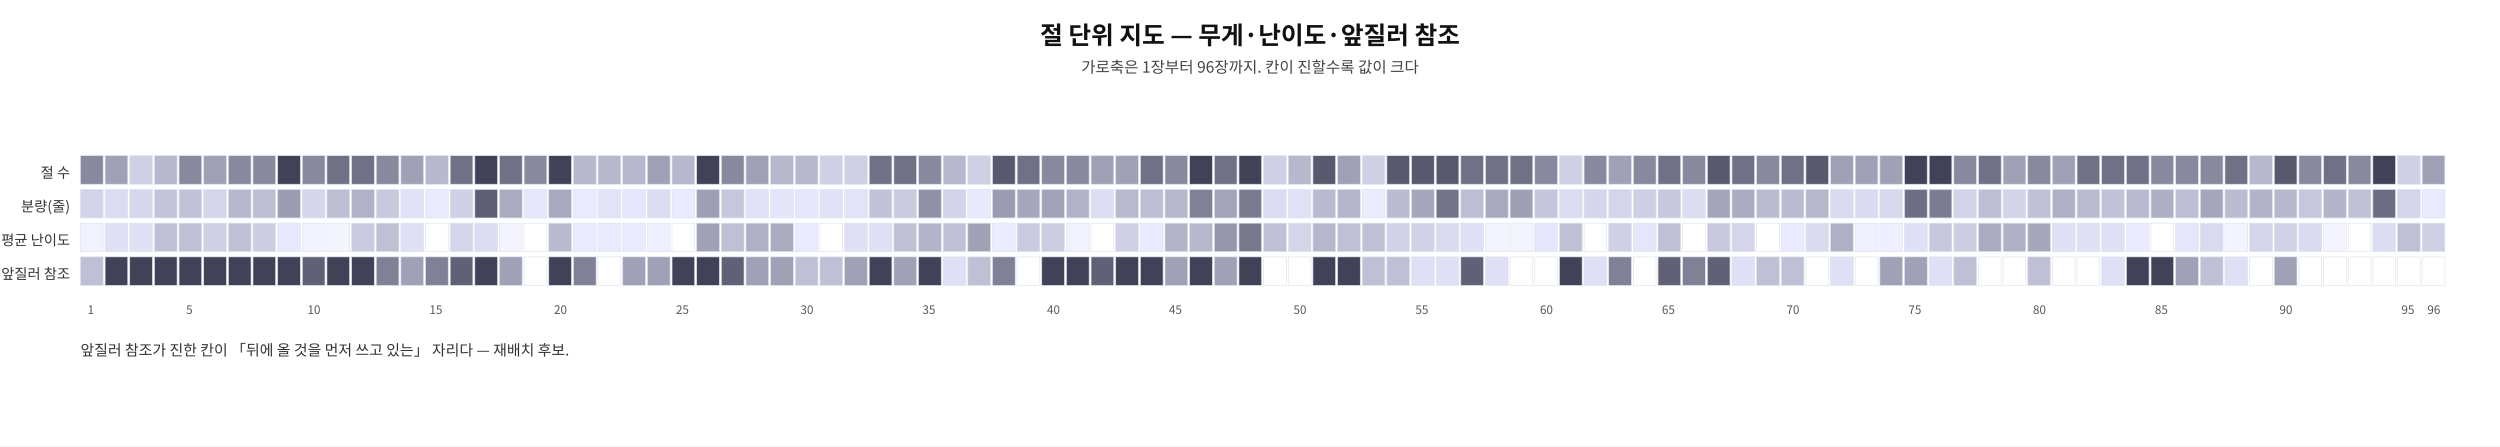
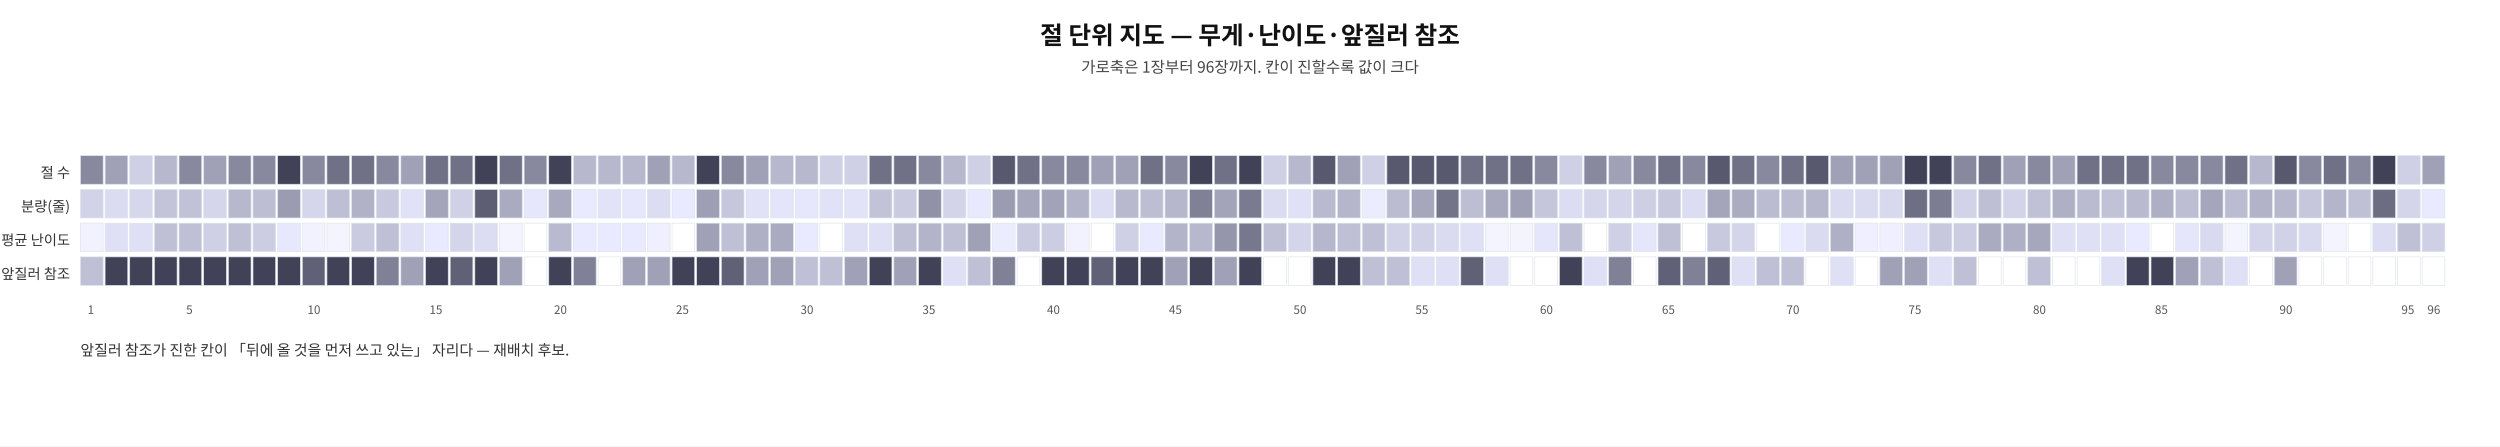
<svg xmlns="http://www.w3.org/2000/svg" viewBox="0 0 1927 344" width="1927" height="344" font-family="Noto Sans CJK KR, Noto Sans, sans-serif">
  <rect width="1927" height="344" fill="#fff" />
  <text x="963.5" y="34" font-size="19" font-weight="bold" text-anchor="middle" fill="#111">절 단위 지도 — 무게·난이도·앞질러 참조</text>
  <text x="963.5" y="56" font-size="12" text-anchor="middle" fill="#444">가로축은 1장부터 96장까지. 칸이 진할수록 값이 크다</text>
  <text x="54" y="137" font-size="11" text-anchor="end" fill="#333">절 수</text>
  <rect x="62" y="120" width="17.5" height="22" fill="rgb(136,136,158)" stroke="#dde3ea" stroke-width="0.5" />
  <rect x="81" y="120" width="17.5" height="22" fill="rgb(160,160,182)" stroke="#dde3ea" stroke-width="0.5" />
  <rect x="100" y="120" width="17.5" height="22" fill="rgb(207,207,229)" stroke="#dde3ea" stroke-width="0.5" />
  <rect x="119" y="120" width="17.5" height="22" fill="rgb(183,183,205)" stroke="#dde3ea" stroke-width="0.5" />
  <rect x="138" y="120" width="17.5" height="22" fill="rgb(136,136,158)" stroke="#dde3ea" stroke-width="0.5" />
  <rect x="157" y="120" width="17.5" height="22" fill="rgb(160,160,182)" stroke="#dde3ea" stroke-width="0.5" />
  <rect x="176" y="120" width="17.5" height="22" fill="rgb(136,136,158)" stroke="#dde3ea" stroke-width="0.5" />
  <rect x="195" y="120" width="17.5" height="22" fill="rgb(136,136,158)" stroke="#dde3ea" stroke-width="0.5" />
  <rect x="214" y="120" width="17.5" height="22" fill="rgb(65,65,87)" stroke="#dde3ea" stroke-width="0.5" />
  <rect x="233" y="120" width="17.5" height="22" fill="rgb(136,136,158)" stroke="#dde3ea" stroke-width="0.5" />
  <rect x="252" y="120" width="17.5" height="22" fill="rgb(112,112,134)" stroke="#dde3ea" stroke-width="0.5" />
  <rect x="271" y="120" width="17.5" height="22" fill="rgb(112,112,134)" stroke="#dde3ea" stroke-width="0.5" />
  <rect x="290" y="120" width="17.5" height="22" fill="rgb(136,136,158)" stroke="#dde3ea" stroke-width="0.5" />
  <rect x="309" y="120" width="17.5" height="22" fill="rgb(160,160,182)" stroke="#dde3ea" stroke-width="0.5" />
-   <rect x="328" y="120" width="17.5" height="22" fill="rgb(183,183,205)" stroke="#dde3ea" stroke-width="0.5" />
+   <rect x="328" y="120" width="17.5" height="22" fill="rgb(112,112,134)" stroke="#dde3ea" stroke-width="0.5" />
  <rect x="347" y="120" width="17.5" height="22" fill="rgb(112,112,134)" stroke="#dde3ea" stroke-width="0.5" />
  <rect x="366" y="120" width="17.5" height="22" fill="rgb(65,65,87)" stroke="#dde3ea" stroke-width="0.5" />
  <rect x="385" y="120" width="17.5" height="22" fill="rgb(112,112,134)" stroke="#dde3ea" stroke-width="0.5" />
  <rect x="404" y="120" width="17.5" height="22" fill="rgb(136,136,158)" stroke="#dde3ea" stroke-width="0.5" />
  <rect x="423" y="120" width="17.5" height="22" fill="rgb(65,65,87)" stroke="#dde3ea" stroke-width="0.5" />
  <rect x="442" y="120" width="17.5" height="22" fill="rgb(183,183,205)" stroke="#dde3ea" stroke-width="0.5" />
  <rect x="461" y="120" width="17.5" height="22" fill="rgb(183,183,205)" stroke="#dde3ea" stroke-width="0.5" />
  <rect x="480" y="120" width="17.5" height="22" fill="rgb(183,183,205)" stroke="#dde3ea" stroke-width="0.5" />
  <rect x="499" y="120" width="17.5" height="22" fill="rgb(160,160,182)" stroke="#dde3ea" stroke-width="0.5" />
  <rect x="518" y="120" width="17.5" height="22" fill="rgb(183,183,205)" stroke="#dde3ea" stroke-width="0.5" />
  <rect x="537" y="120" width="17.5" height="22" fill="rgb(65,65,87)" stroke="#dde3ea" stroke-width="0.5" />
  <rect x="556" y="120" width="17.5" height="22" fill="rgb(136,136,158)" stroke="#dde3ea" stroke-width="0.5" />
  <rect x="575" y="120" width="17.5" height="22" fill="rgb(160,160,182)" stroke="#dde3ea" stroke-width="0.5" />
  <rect x="594" y="120" width="17.5" height="22" fill="rgb(183,183,205)" stroke="#dde3ea" stroke-width="0.5" />
  <rect x="613" y="120" width="17.5" height="22" fill="rgb(183,183,205)" stroke="#dde3ea" stroke-width="0.5" />
  <rect x="632" y="120" width="17.5" height="22" fill="rgb(207,207,229)" stroke="#dde3ea" stroke-width="0.5" />
  <rect x="651" y="120" width="17.5" height="22" fill="rgb(207,207,229)" stroke="#dde3ea" stroke-width="0.5" />
  <rect x="670" y="120" width="17.5" height="22" fill="rgb(112,112,134)" stroke="#dde3ea" stroke-width="0.5" />
  <rect x="689" y="120" width="17.5" height="22" fill="rgb(112,112,134)" stroke="#dde3ea" stroke-width="0.5" />
  <rect x="708" y="120" width="17.5" height="22" fill="rgb(136,136,158)" stroke="#dde3ea" stroke-width="0.5" />
  <rect x="727" y="120" width="17.5" height="22" fill="rgb(183,183,205)" stroke="#dde3ea" stroke-width="0.5" />
  <rect x="746" y="120" width="17.5" height="22" fill="rgb(207,207,229)" stroke="#dde3ea" stroke-width="0.5" />
  <rect x="765" y="120" width="17.5" height="22" fill="rgb(88,88,110)" stroke="#dde3ea" stroke-width="0.5" />
  <rect x="784" y="120" width="17.5" height="22" fill="rgb(112,112,134)" stroke="#dde3ea" stroke-width="0.5" />
  <rect x="803" y="120" width="17.5" height="22" fill="rgb(136,136,158)" stroke="#dde3ea" stroke-width="0.5" />
  <rect x="822" y="120" width="17.5" height="22" fill="rgb(136,136,158)" stroke="#dde3ea" stroke-width="0.5" />
  <rect x="841" y="120" width="17.5" height="22" fill="rgb(160,160,182)" stroke="#dde3ea" stroke-width="0.5" />
  <rect x="860" y="120" width="17.5" height="22" fill="rgb(160,160,182)" stroke="#dde3ea" stroke-width="0.5" />
  <rect x="879" y="120" width="17.5" height="22" fill="rgb(112,112,134)" stroke="#dde3ea" stroke-width="0.5" />
  <rect x="898" y="120" width="17.5" height="22" fill="rgb(136,136,158)" stroke="#dde3ea" stroke-width="0.5" />
  <rect x="917" y="120" width="17.5" height="22" fill="rgb(65,65,87)" stroke="#dde3ea" stroke-width="0.5" />
  <rect x="936" y="120" width="17.5" height="22" fill="rgb(112,112,134)" stroke="#dde3ea" stroke-width="0.5" />
  <rect x="955" y="120" width="17.5" height="22" fill="rgb(65,65,87)" stroke="#dde3ea" stroke-width="0.5" />
  <rect x="974" y="120" width="17.5" height="22" fill="rgb(207,207,229)" stroke="#dde3ea" stroke-width="0.5" />
  <rect x="993" y="120" width="17.5" height="22" fill="rgb(183,183,205)" stroke="#dde3ea" stroke-width="0.5" />
  <rect x="1012" y="120" width="17.5" height="22" fill="rgb(88,88,110)" stroke="#dde3ea" stroke-width="0.5" />
  <rect x="1031" y="120" width="17.5" height="22" fill="rgb(160,160,182)" stroke="#dde3ea" stroke-width="0.5" />
  <rect x="1050" y="120" width="17.5" height="22" fill="rgb(207,207,229)" stroke="#dde3ea" stroke-width="0.5" />
  <rect x="1069" y="120" width="17.5" height="22" fill="rgb(88,88,110)" stroke="#dde3ea" stroke-width="0.5" />
  <rect x="1088" y="120" width="17.5" height="22" fill="rgb(88,88,110)" stroke="#dde3ea" stroke-width="0.5" />
  <rect x="1107" y="120" width="17.5" height="22" fill="rgb(88,88,110)" stroke="#dde3ea" stroke-width="0.5" />
  <rect x="1126" y="120" width="17.5" height="22" fill="rgb(112,112,134)" stroke="#dde3ea" stroke-width="0.5" />
  <rect x="1145" y="120" width="17.5" height="22" fill="rgb(112,112,134)" stroke="#dde3ea" stroke-width="0.5" />
  <rect x="1164" y="120" width="17.5" height="22" fill="rgb(112,112,134)" stroke="#dde3ea" stroke-width="0.5" />
  <rect x="1183" y="120" width="17.5" height="22" fill="rgb(136,136,158)" stroke="#dde3ea" stroke-width="0.5" />
  <rect x="1202" y="120" width="17.5" height="22" fill="rgb(207,207,229)" stroke="#dde3ea" stroke-width="0.5" />
  <rect x="1221" y="120" width="17.5" height="22" fill="rgb(136,136,158)" stroke="#dde3ea" stroke-width="0.5" />
  <rect x="1240" y="120" width="17.5" height="22" fill="rgb(160,160,182)" stroke="#dde3ea" stroke-width="0.5" />
  <rect x="1259" y="120" width="17.5" height="22" fill="rgb(136,136,158)" stroke="#dde3ea" stroke-width="0.5" />
  <rect x="1278" y="120" width="17.5" height="22" fill="rgb(112,112,134)" stroke="#dde3ea" stroke-width="0.5" />
  <rect x="1297" y="120" width="17.5" height="22" fill="rgb(136,136,158)" stroke="#dde3ea" stroke-width="0.5" />
  <rect x="1316" y="120" width="17.5" height="22" fill="rgb(88,88,110)" stroke="#dde3ea" stroke-width="0.5" />
  <rect x="1335" y="120" width="17.5" height="22" fill="rgb(112,112,134)" stroke="#dde3ea" stroke-width="0.5" />
  <rect x="1354" y="120" width="17.5" height="22" fill="rgb(136,136,158)" stroke="#dde3ea" stroke-width="0.5" />
  <rect x="1373" y="120" width="17.5" height="22" fill="rgb(112,112,134)" stroke="#dde3ea" stroke-width="0.5" />
  <rect x="1392" y="120" width="17.5" height="22" fill="rgb(88,88,110)" stroke="#dde3ea" stroke-width="0.5" />
  <rect x="1411" y="120" width="17.5" height="22" fill="rgb(160,160,182)" stroke="#dde3ea" stroke-width="0.5" />
  <rect x="1430" y="120" width="17.5" height="22" fill="rgb(160,160,182)" stroke="#dde3ea" stroke-width="0.5" />
  <rect x="1449" y="120" width="17.5" height="22" fill="rgb(160,160,182)" stroke="#dde3ea" stroke-width="0.5" />
  <rect x="1468" y="120" width="17.5" height="22" fill="rgb(65,65,87)" stroke="#dde3ea" stroke-width="0.5" />
  <rect x="1487" y="120" width="17.5" height="22" fill="rgb(65,65,87)" stroke="#dde3ea" stroke-width="0.5" />
  <rect x="1506" y="120" width="17.5" height="22" fill="rgb(136,136,158)" stroke="#dde3ea" stroke-width="0.5" />
  <rect x="1525" y="120" width="17.5" height="22" fill="rgb(112,112,134)" stroke="#dde3ea" stroke-width="0.5" />
  <rect x="1544" y="120" width="17.5" height="22" fill="rgb(160,160,182)" stroke="#dde3ea" stroke-width="0.5" />
  <rect x="1563" y="120" width="17.5" height="22" fill="rgb(136,136,158)" stroke="#dde3ea" stroke-width="0.5" />
  <rect x="1582" y="120" width="17.5" height="22" fill="rgb(160,160,182)" stroke="#dde3ea" stroke-width="0.5" />
  <rect x="1601" y="120" width="17.5" height="22" fill="rgb(112,112,134)" stroke="#dde3ea" stroke-width="0.5" />
  <rect x="1620" y="120" width="17.5" height="22" fill="rgb(112,112,134)" stroke="#dde3ea" stroke-width="0.5" />
  <rect x="1639" y="120" width="17.5" height="22" fill="rgb(112,112,134)" stroke="#dde3ea" stroke-width="0.5" />
  <rect x="1658" y="120" width="17.5" height="22" fill="rgb(136,136,158)" stroke="#dde3ea" stroke-width="0.5" />
  <rect x="1677" y="120" width="17.5" height="22" fill="rgb(136,136,158)" stroke="#dde3ea" stroke-width="0.5" />
  <rect x="1696" y="120" width="17.5" height="22" fill="rgb(136,136,158)" stroke="#dde3ea" stroke-width="0.5" />
  <rect x="1715" y="120" width="17.5" height="22" fill="rgb(112,112,134)" stroke="#dde3ea" stroke-width="0.5" />
  <rect x="1734" y="120" width="17.5" height="22" fill="rgb(183,183,205)" stroke="#dde3ea" stroke-width="0.5" />
  <rect x="1753" y="120" width="17.5" height="22" fill="rgb(88,88,110)" stroke="#dde3ea" stroke-width="0.5" />
  <rect x="1772" y="120" width="17.5" height="22" fill="rgb(136,136,158)" stroke="#dde3ea" stroke-width="0.5" />
  <rect x="1791" y="120" width="17.5" height="22" fill="rgb(112,112,134)" stroke="#dde3ea" stroke-width="0.5" />
  <rect x="1810" y="120" width="17.5" height="22" fill="rgb(136,136,158)" stroke="#dde3ea" stroke-width="0.5" />
  <rect x="1829" y="120" width="17.5" height="22" fill="rgb(65,65,87)" stroke="#dde3ea" stroke-width="0.5" />
  <rect x="1848" y="120" width="17.5" height="22" fill="rgb(207,207,229)" stroke="#dde3ea" stroke-width="0.5" />
  <rect x="1867" y="120" width="17.5" height="22" fill="rgb(160,160,182)" stroke="#dde3ea" stroke-width="0.5" />
  <text x="54" y="163" font-size="11" text-anchor="end" fill="#333">분량(줄)</text>
  <rect x="62" y="146" width="17.5" height="22" fill="rgb(210,210,232)" stroke="#dde3ea" stroke-width="0.5" />
  <rect x="81" y="146" width="17.5" height="22" fill="rgb(219,219,241)" stroke="#dde3ea" stroke-width="0.5" />
  <rect x="100" y="146" width="17.5" height="22" fill="rgb(214,214,236)" stroke="#dde3ea" stroke-width="0.5" />
  <rect x="119" y="146" width="17.5" height="22" fill="rgb(195,195,217)" stroke="#dde3ea" stroke-width="0.5" />
  <rect x="138" y="146" width="17.5" height="22" fill="rgb(193,193,215)" stroke="#dde3ea" stroke-width="0.5" />
  <rect x="157" y="146" width="17.5" height="22" fill="rgb(213,213,235)" stroke="#dde3ea" stroke-width="0.5" />
  <rect x="176" y="146" width="17.5" height="22" fill="rgb(183,183,205)" stroke="#dde3ea" stroke-width="0.5" />
  <rect x="195" y="146" width="17.5" height="22" fill="rgb(189,189,211)" stroke="#dde3ea" stroke-width="0.5" />
  <rect x="214" y="146" width="17.5" height="22" fill="rgb(155,155,177)" stroke="#dde3ea" stroke-width="0.5" />
  <rect x="233" y="146" width="17.5" height="22" fill="rgb(213,213,235)" stroke="#dde3ea" stroke-width="0.5" />
  <rect x="252" y="146" width="17.5" height="22" fill="rgb(190,190,212)" stroke="#dde3ea" stroke-width="0.5" />
  <rect x="271" y="146" width="17.5" height="22" fill="rgb(177,177,199)" stroke="#dde3ea" stroke-width="0.5" />
  <rect x="290" y="146" width="17.5" height="22" fill="rgb(200,200,222)" stroke="#dde3ea" stroke-width="0.5" />
  <rect x="309" y="146" width="17.5" height="22" fill="rgb(225,225,247)" stroke="#dde3ea" stroke-width="0.5" />
-   <rect x="328" y="146" width="17.5" height="22" fill="rgb(234,234,255)" stroke="#dde3ea" stroke-width="0.5" />
+   <rect x="328" y="146" width="17.5" height="22" fill="rgb(164,164,186)" stroke="#dde3ea" stroke-width="0.5" />
  <rect x="347" y="146" width="17.5" height="22" fill="rgb(208,208,230)" stroke="#dde3ea" stroke-width="0.5" />
  <rect x="366" y="146" width="17.5" height="22" fill="rgb(93,93,115)" stroke="#dde3ea" stroke-width="0.5" />
  <rect x="385" y="146" width="17.5" height="22" fill="rgb(170,170,192)" stroke="#dde3ea" stroke-width="0.5" />
  <rect x="404" y="146" width="17.5" height="22" fill="rgb(230,230,252)" stroke="#dde3ea" stroke-width="0.5" />
  <rect x="423" y="146" width="17.5" height="22" fill="rgb(168,168,190)" stroke="#dde3ea" stroke-width="0.5" />
  <rect x="442" y="146" width="17.5" height="22" fill="rgb(233,233,255)" stroke="#dde3ea" stroke-width="0.5" />
  <rect x="461" y="146" width="17.5" height="22" fill="rgb(226,226,248)" stroke="#dde3ea" stroke-width="0.5" />
  <rect x="480" y="146" width="17.5" height="22" fill="rgb(230,230,252)" stroke="#dde3ea" stroke-width="0.5" />
  <rect x="499" y="146" width="17.5" height="22" fill="rgb(220,220,242)" stroke="#dde3ea" stroke-width="0.5" />
  <rect x="518" y="146" width="17.5" height="22" fill="rgb(233,233,255)" stroke="#dde3ea" stroke-width="0.5" />
  <rect x="537" y="146" width="17.5" height="22" fill="rgb(158,158,180)" stroke="#dde3ea" stroke-width="0.5" />
  <rect x="556" y="146" width="17.5" height="22" fill="rgb(198,198,220)" stroke="#dde3ea" stroke-width="0.5" />
  <rect x="575" y="146" width="17.5" height="22" fill="rgb(225,225,247)" stroke="#dde3ea" stroke-width="0.5" />
  <rect x="594" y="146" width="17.5" height="22" fill="rgb(228,228,250)" stroke="#dde3ea" stroke-width="0.5" />
  <rect x="613" y="146" width="17.5" height="22" fill="rgb(230,230,252)" stroke="#dde3ea" stroke-width="0.5" />
  <rect x="632" y="146" width="17.5" height="22" fill="rgb(225,225,247)" stroke="#dde3ea" stroke-width="0.5" />
  <rect x="651" y="146" width="17.5" height="22" fill="rgb(226,226,248)" stroke="#dde3ea" stroke-width="0.5" />
  <rect x="670" y="146" width="17.5" height="22" fill="rgb(194,194,216)" stroke="#dde3ea" stroke-width="0.5" />
  <rect x="689" y="146" width="17.5" height="22" fill="rgb(202,202,224)" stroke="#dde3ea" stroke-width="0.5" />
  <rect x="708" y="146" width="17.5" height="22" fill="rgb(145,145,167)" stroke="#dde3ea" stroke-width="0.5" />
  <rect x="727" y="146" width="17.5" height="22" fill="rgb(211,211,233)" stroke="#dde3ea" stroke-width="0.5" />
  <rect x="746" y="146" width="17.5" height="22" fill="rgb(232,232,254)" stroke="#dde3ea" stroke-width="0.5" />
  <rect x="765" y="146" width="17.5" height="22" fill="rgb(155,155,177)" stroke="#dde3ea" stroke-width="0.5" />
  <rect x="784" y="146" width="17.5" height="22" fill="rgb(166,166,188)" stroke="#dde3ea" stroke-width="0.5" />
  <rect x="803" y="146" width="17.5" height="22" fill="rgb(162,162,184)" stroke="#dde3ea" stroke-width="0.5" />
  <rect x="822" y="146" width="17.5" height="22" fill="rgb(178,178,200)" stroke="#dde3ea" stroke-width="0.5" />
  <rect x="841" y="146" width="17.5" height="22" fill="rgb(221,221,243)" stroke="#dde3ea" stroke-width="0.5" />
  <rect x="860" y="146" width="17.5" height="22" fill="rgb(184,184,206)" stroke="#dde3ea" stroke-width="0.5" />
  <rect x="879" y="146" width="17.5" height="22" fill="rgb(189,189,211)" stroke="#dde3ea" stroke-width="0.5" />
  <rect x="898" y="146" width="17.5" height="22" fill="rgb(182,182,204)" stroke="#dde3ea" stroke-width="0.5" />
  <rect x="917" y="146" width="17.5" height="22" fill="rgb(128,128,150)" stroke="#dde3ea" stroke-width="0.5" />
  <rect x="936" y="146" width="17.5" height="22" fill="rgb(163,163,185)" stroke="#dde3ea" stroke-width="0.5" />
  <rect x="955" y="146" width="17.5" height="22" fill="rgb(122,122,144)" stroke="#dde3ea" stroke-width="0.5" />
  <rect x="974" y="146" width="17.5" height="22" fill="rgb(219,219,241)" stroke="#dde3ea" stroke-width="0.5" />
  <rect x="993" y="146" width="17.5" height="22" fill="rgb(224,224,246)" stroke="#dde3ea" stroke-width="0.5" />
  <rect x="1012" y="146" width="17.5" height="22" fill="rgb(185,185,207)" stroke="#dde3ea" stroke-width="0.5" />
  <rect x="1031" y="146" width="17.5" height="22" fill="rgb(181,181,203)" stroke="#dde3ea" stroke-width="0.5" />
  <rect x="1050" y="146" width="17.5" height="22" fill="rgb(236,236,255)" stroke="#dde3ea" stroke-width="0.5" />
  <rect x="1069" y="146" width="17.5" height="22" fill="rgb(187,187,209)" stroke="#dde3ea" stroke-width="0.5" />
  <rect x="1088" y="146" width="17.5" height="22" fill="rgb(166,166,188)" stroke="#dde3ea" stroke-width="0.5" />
  <rect x="1107" y="146" width="17.5" height="22" fill="rgb(115,115,137)" stroke="#dde3ea" stroke-width="0.5" />
  <rect x="1126" y="146" width="17.5" height="22" fill="rgb(189,189,211)" stroke="#dde3ea" stroke-width="0.5" />
  <rect x="1145" y="146" width="17.5" height="22" fill="rgb(168,168,190)" stroke="#dde3ea" stroke-width="0.5" />
  <rect x="1164" y="146" width="17.5" height="22" fill="rgb(159,159,181)" stroke="#dde3ea" stroke-width="0.5" />
  <rect x="1183" y="146" width="17.5" height="22" fill="rgb(197,197,219)" stroke="#dde3ea" stroke-width="0.5" />
  <rect x="1202" y="146" width="17.5" height="22" fill="rgb(220,220,242)" stroke="#dde3ea" stroke-width="0.5" />
  <rect x="1221" y="146" width="17.5" height="22" fill="rgb(213,213,235)" stroke="#dde3ea" stroke-width="0.5" />
  <rect x="1240" y="146" width="17.5" height="22" fill="rgb(212,212,234)" stroke="#dde3ea" stroke-width="0.5" />
  <rect x="1259" y="146" width="17.5" height="22" fill="rgb(206,206,228)" stroke="#dde3ea" stroke-width="0.5" />
  <rect x="1278" y="146" width="17.5" height="22" fill="rgb(199,199,221)" stroke="#dde3ea" stroke-width="0.5" />
  <rect x="1297" y="146" width="17.5" height="22" fill="rgb(220,220,242)" stroke="#dde3ea" stroke-width="0.5" />
  <rect x="1316" y="146" width="17.5" height="22" fill="rgb(164,164,186)" stroke="#dde3ea" stroke-width="0.5" />
  <rect x="1335" y="146" width="17.5" height="22" fill="rgb(171,171,193)" stroke="#dde3ea" stroke-width="0.5" />
  <rect x="1354" y="146" width="17.5" height="22" fill="rgb(187,187,209)" stroke="#dde3ea" stroke-width="0.5" />
  <rect x="1373" y="146" width="17.5" height="22" fill="rgb(187,187,209)" stroke="#dde3ea" stroke-width="0.5" />
  <rect x="1392" y="146" width="17.5" height="22" fill="rgb(182,182,204)" stroke="#dde3ea" stroke-width="0.5" />
  <rect x="1411" y="146" width="17.5" height="22" fill="rgb(218,218,240)" stroke="#dde3ea" stroke-width="0.5" />
  <rect x="1430" y="146" width="17.5" height="22" fill="rgb(218,218,240)" stroke="#dde3ea" stroke-width="0.5" />
  <rect x="1449" y="146" width="17.5" height="22" fill="rgb(216,216,238)" stroke="#dde3ea" stroke-width="0.5" />
  <rect x="1468" y="146" width="17.5" height="22" fill="rgb(110,110,132)" stroke="#dde3ea" stroke-width="0.5" />
  <rect x="1487" y="146" width="17.5" height="22" fill="rgb(124,124,146)" stroke="#dde3ea" stroke-width="0.5" />
  <rect x="1506" y="146" width="17.5" height="22" fill="rgb(210,210,232)" stroke="#dde3ea" stroke-width="0.5" />
  <rect x="1525" y="146" width="17.5" height="22" fill="rgb(190,190,212)" stroke="#dde3ea" stroke-width="0.5" />
  <rect x="1544" y="146" width="17.5" height="22" fill="rgb(211,211,233)" stroke="#dde3ea" stroke-width="0.5" />
  <rect x="1563" y="146" width="17.5" height="22" fill="rgb(192,192,214)" stroke="#dde3ea" stroke-width="0.5" />
  <rect x="1582" y="146" width="17.5" height="22" fill="rgb(175,175,197)" stroke="#dde3ea" stroke-width="0.5" />
  <rect x="1601" y="146" width="17.5" height="22" fill="rgb(186,186,208)" stroke="#dde3ea" stroke-width="0.5" />
  <rect x="1620" y="146" width="17.5" height="22" fill="rgb(193,193,215)" stroke="#dde3ea" stroke-width="0.5" />
  <rect x="1639" y="146" width="17.5" height="22" fill="rgb(185,185,207)" stroke="#dde3ea" stroke-width="0.5" />
  <rect x="1658" y="146" width="17.5" height="22" fill="rgb(174,174,196)" stroke="#dde3ea" stroke-width="0.5" />
  <rect x="1677" y="146" width="17.5" height="22" fill="rgb(189,189,211)" stroke="#dde3ea" stroke-width="0.5" />
  <rect x="1696" y="146" width="17.5" height="22" fill="rgb(165,165,187)" stroke="#dde3ea" stroke-width="0.5" />
  <rect x="1715" y="146" width="17.5" height="22" fill="rgb(187,187,209)" stroke="#dde3ea" stroke-width="0.5" />
  <rect x="1734" y="146" width="17.5" height="22" fill="rgb(178,178,200)" stroke="#dde3ea" stroke-width="0.5" />
  <rect x="1753" y="146" width="17.5" height="22" fill="rgb(183,183,205)" stroke="#dde3ea" stroke-width="0.5" />
  <rect x="1772" y="146" width="17.5" height="22" fill="rgb(198,198,220)" stroke="#dde3ea" stroke-width="0.5" />
  <rect x="1791" y="146" width="17.5" height="22" fill="rgb(180,180,202)" stroke="#dde3ea" stroke-width="0.5" />
  <rect x="1810" y="146" width="17.5" height="22" fill="rgb(191,191,213)" stroke="#dde3ea" stroke-width="0.5" />
  <rect x="1829" y="146" width="17.5" height="22" fill="rgb(108,108,130)" stroke="#dde3ea" stroke-width="0.5" />
  <rect x="1848" y="146" width="17.5" height="22" fill="rgb(212,212,234)" stroke="#dde3ea" stroke-width="0.5" />
  <rect x="1867" y="146" width="17.5" height="22" fill="rgb(233,233,255)" stroke="#dde3ea" stroke-width="0.5" />
  <text x="54" y="189" font-size="11" text-anchor="end" fill="#333">평균 난이도</text>
  <rect x="62" y="172" width="17.5" height="22" fill="rgb(242,242,255)" stroke="#dde3ea" stroke-width="0.5" />
  <rect x="81" y="172" width="17.5" height="22" fill="rgb(223,223,245)" stroke="#dde3ea" stroke-width="0.5" />
  <rect x="100" y="172" width="17.5" height="22" fill="rgb(223,223,245)" stroke="#dde3ea" stroke-width="0.5" />
  <rect x="119" y="172" width="17.5" height="22" fill="rgb(191,191,213)" stroke="#dde3ea" stroke-width="0.5" />
  <rect x="138" y="172" width="17.5" height="22" fill="rgb(191,191,213)" stroke="#dde3ea" stroke-width="0.5" />
  <rect x="157" y="172" width="17.5" height="22" fill="rgb(207,207,229)" stroke="#dde3ea" stroke-width="0.5" />
  <rect x="176" y="172" width="17.5" height="22" fill="rgb(191,191,213)" stroke="#dde3ea" stroke-width="0.5" />
  <rect x="195" y="172" width="17.5" height="22" fill="rgb(204,204,226)" stroke="#dde3ea" stroke-width="0.5" />
  <rect x="214" y="172" width="17.5" height="22" fill="rgb(231,231,253)" stroke="#dde3ea" stroke-width="0.5" />
  <rect x="233" y="172" width="17.5" height="22" fill="rgb(242,242,255)" stroke="#dde3ea" stroke-width="0.5" />
  <rect x="252" y="172" width="17.5" height="22" fill="rgb(244,244,255)" stroke="#dde3ea" stroke-width="0.5" />
  <rect x="271" y="172" width="17.5" height="22" fill="rgb(202,202,224)" stroke="#dde3ea" stroke-width="0.5" />
  <rect x="290" y="172" width="17.5" height="22" fill="rgb(191,191,213)" stroke="#dde3ea" stroke-width="0.5" />
  <rect x="309" y="172" width="17.5" height="22" fill="rgb(223,223,245)" stroke="#dde3ea" stroke-width="0.5" />
-   <rect x="328" y="172" width="17.5" height="22" fill="rgb(255,255,255)" stroke="#dde3ea" stroke-width="0.5" />
+   <rect x="328" y="172" width="17.5" height="22" fill="rgb(233,233,255)" stroke="#dde3ea" stroke-width="0.5" />
  <rect x="347" y="172" width="17.5" height="22" fill="rgb(212,212,234)" stroke="#dde3ea" stroke-width="0.5" />
  <rect x="366" y="172" width="17.5" height="22" fill="rgb(220,220,242)" stroke="#dde3ea" stroke-width="0.5" />
  <rect x="385" y="172" width="17.5" height="22" fill="rgb(244,244,255)" stroke="#dde3ea" stroke-width="0.5" />
  <rect x="404" y="172" width="17.5" height="22" fill="rgb(255,255,255)" stroke="#dde3ea" stroke-width="0.5" />
  <rect x="423" y="172" width="17.5" height="22" fill="rgb(185,185,207)" stroke="#dde3ea" stroke-width="0.5" />
  <rect x="442" y="172" width="17.5" height="22" fill="rgb(233,233,255)" stroke="#dde3ea" stroke-width="0.5" />
  <rect x="461" y="172" width="17.5" height="22" fill="rgb(233,233,255)" stroke="#dde3ea" stroke-width="0.5" />
  <rect x="480" y="172" width="17.5" height="22" fill="rgb(233,233,255)" stroke="#dde3ea" stroke-width="0.5" />
  <rect x="499" y="172" width="17.5" height="22" fill="rgb(239,239,255)" stroke="#dde3ea" stroke-width="0.5" />
  <rect x="518" y="172" width="17.5" height="22" fill="rgb(255,255,255)" stroke="#dde3ea" stroke-width="0.5" />
  <rect x="537" y="172" width="17.5" height="22" fill="rgb(160,160,182)" stroke="#dde3ea" stroke-width="0.5" />
  <rect x="556" y="172" width="17.5" height="22" fill="rgb(191,191,213)" stroke="#dde3ea" stroke-width="0.5" />
  <rect x="575" y="172" width="17.5" height="22" fill="rgb(175,175,197)" stroke="#dde3ea" stroke-width="0.5" />
  <rect x="594" y="172" width="17.5" height="22" fill="rgb(170,170,192)" stroke="#dde3ea" stroke-width="0.5" />
  <rect x="613" y="172" width="17.5" height="22" fill="rgb(233,233,255)" stroke="#dde3ea" stroke-width="0.5" />
  <rect x="632" y="172" width="17.5" height="22" fill="rgb(255,255,255)" stroke="#dde3ea" stroke-width="0.5" />
  <rect x="651" y="172" width="17.5" height="22" fill="rgb(223,223,245)" stroke="#dde3ea" stroke-width="0.5" />
  <rect x="670" y="172" width="17.5" height="22" fill="rgb(223,223,245)" stroke="#dde3ea" stroke-width="0.5" />
  <rect x="689" y="172" width="17.5" height="22" fill="rgb(191,191,213)" stroke="#dde3ea" stroke-width="0.5" />
  <rect x="708" y="172" width="17.5" height="22" fill="rgb(179,179,201)" stroke="#dde3ea" stroke-width="0.5" />
  <rect x="727" y="172" width="17.5" height="22" fill="rgb(191,191,213)" stroke="#dde3ea" stroke-width="0.5" />
  <rect x="746" y="172" width="17.5" height="22" fill="rgb(160,160,182)" stroke="#dde3ea" stroke-width="0.5" />
  <rect x="765" y="172" width="17.5" height="22" fill="rgb(236,236,255)" stroke="#dde3ea" stroke-width="0.5" />
  <rect x="784" y="172" width="17.5" height="22" fill="rgb(202,202,224)" stroke="#dde3ea" stroke-width="0.5" />
  <rect x="803" y="172" width="17.5" height="22" fill="rgb(204,204,226)" stroke="#dde3ea" stroke-width="0.5" />
  <rect x="822" y="172" width="17.5" height="22" fill="rgb(242,242,255)" stroke="#dde3ea" stroke-width="0.5" />
  <rect x="841" y="172" width="17.5" height="22" fill="rgb(255,255,255)" stroke="#dde3ea" stroke-width="0.5" />
  <rect x="860" y="172" width="17.5" height="22" fill="rgb(207,207,229)" stroke="#dde3ea" stroke-width="0.5" />
  <rect x="879" y="172" width="17.5" height="22" fill="rgb(233,233,255)" stroke="#dde3ea" stroke-width="0.5" />
  <rect x="898" y="172" width="17.5" height="22" fill="rgb(179,179,201)" stroke="#dde3ea" stroke-width="0.5" />
  <rect x="917" y="172" width="17.5" height="22" fill="rgb(183,183,205)" stroke="#dde3ea" stroke-width="0.5" />
  <rect x="936" y="172" width="17.5" height="22" fill="rgb(149,149,171)" stroke="#dde3ea" stroke-width="0.5" />
  <rect x="955" y="172" width="17.5" height="22" fill="rgb(119,119,141)" stroke="#dde3ea" stroke-width="0.5" />
  <rect x="974" y="172" width="17.5" height="22" fill="rgb(191,191,213)" stroke="#dde3ea" stroke-width="0.5" />
  <rect x="993" y="172" width="17.5" height="22" fill="rgb(212,212,234)" stroke="#dde3ea" stroke-width="0.5" />
  <rect x="1012" y="172" width="17.5" height="22" fill="rgb(182,182,204)" stroke="#dde3ea" stroke-width="0.5" />
  <rect x="1031" y="172" width="17.5" height="22" fill="rgb(191,191,213)" stroke="#dde3ea" stroke-width="0.5" />
  <rect x="1050" y="172" width="17.5" height="22" fill="rgb(191,191,213)" stroke="#dde3ea" stroke-width="0.5" />
  <rect x="1069" y="172" width="17.5" height="22" fill="rgb(209,209,231)" stroke="#dde3ea" stroke-width="0.5" />
  <rect x="1088" y="172" width="17.5" height="22" fill="rgb(209,209,231)" stroke="#dde3ea" stroke-width="0.5" />
  <rect x="1107" y="172" width="17.5" height="22" fill="rgb(218,218,240)" stroke="#dde3ea" stroke-width="0.5" />
  <rect x="1126" y="172" width="17.5" height="22" fill="rgb(223,223,245)" stroke="#dde3ea" stroke-width="0.5" />
  <rect x="1145" y="172" width="17.5" height="22" fill="rgb(244,244,255)" stroke="#dde3ea" stroke-width="0.5" />
  <rect x="1164" y="172" width="17.5" height="22" fill="rgb(244,244,255)" stroke="#dde3ea" stroke-width="0.5" />
  <rect x="1183" y="172" width="17.5" height="22" fill="rgb(229,229,251)" stroke="#dde3ea" stroke-width="0.5" />
  <rect x="1202" y="172" width="17.5" height="22" fill="rgb(191,191,213)" stroke="#dde3ea" stroke-width="0.5" />
  <rect x="1221" y="172" width="17.5" height="22" fill="rgb(255,255,255)" stroke="#dde3ea" stroke-width="0.5" />
  <rect x="1240" y="172" width="17.5" height="22" fill="rgb(207,207,229)" stroke="#dde3ea" stroke-width="0.5" />
  <rect x="1259" y="172" width="17.5" height="22" fill="rgb(229,229,251)" stroke="#dde3ea" stroke-width="0.5" />
  <rect x="1278" y="172" width="17.5" height="22" fill="rgb(191,191,213)" stroke="#dde3ea" stroke-width="0.5" />
  <rect x="1297" y="172" width="17.5" height="22" fill="rgb(255,255,255)" stroke="#dde3ea" stroke-width="0.5" />
  <rect x="1316" y="172" width="17.5" height="22" fill="rgb(200,200,222)" stroke="#dde3ea" stroke-width="0.5" />
  <rect x="1335" y="172" width="17.5" height="22" fill="rgb(212,212,234)" stroke="#dde3ea" stroke-width="0.5" />
  <rect x="1354" y="172" width="17.5" height="22" fill="rgb(255,255,255)" stroke="#dde3ea" stroke-width="0.5" />
  <rect x="1373" y="172" width="17.5" height="22" fill="rgb(233,233,255)" stroke="#dde3ea" stroke-width="0.5" />
  <rect x="1392" y="172" width="17.5" height="22" fill="rgb(218,218,240)" stroke="#dde3ea" stroke-width="0.5" />
  <rect x="1411" y="172" width="17.5" height="22" fill="rgb(175,175,197)" stroke="#dde3ea" stroke-width="0.5" />
  <rect x="1430" y="172" width="17.5" height="22" fill="rgb(239,239,255)" stroke="#dde3ea" stroke-width="0.5" />
  <rect x="1449" y="172" width="17.5" height="22" fill="rgb(239,239,255)" stroke="#dde3ea" stroke-width="0.5" />
  <rect x="1468" y="172" width="17.5" height="22" fill="rgb(223,223,245)" stroke="#dde3ea" stroke-width="0.5" />
  <rect x="1487" y="172" width="17.5" height="22" fill="rgb(199,199,221)" stroke="#dde3ea" stroke-width="0.5" />
  <rect x="1506" y="172" width="17.5" height="22" fill="rgb(204,204,226)" stroke="#dde3ea" stroke-width="0.5" />
  <rect x="1525" y="172" width="17.5" height="22" fill="rgb(170,170,192)" stroke="#dde3ea" stroke-width="0.5" />
  <rect x="1544" y="172" width="17.5" height="22" fill="rgb(175,175,197)" stroke="#dde3ea" stroke-width="0.5" />
  <rect x="1563" y="172" width="17.5" height="22" fill="rgb(166,166,188)" stroke="#dde3ea" stroke-width="0.5" />
  <rect x="1582" y="172" width="17.5" height="22" fill="rgb(223,223,245)" stroke="#dde3ea" stroke-width="0.5" />
  <rect x="1601" y="172" width="17.5" height="22" fill="rgb(223,223,245)" stroke="#dde3ea" stroke-width="0.5" />
  <rect x="1620" y="172" width="17.5" height="22" fill="rgb(223,223,245)" stroke="#dde3ea" stroke-width="0.5" />
  <rect x="1639" y="172" width="17.5" height="22" fill="rgb(233,233,255)" stroke="#dde3ea" stroke-width="0.5" />
  <rect x="1658" y="172" width="17.5" height="22" fill="rgb(255,255,255)" stroke="#dde3ea" stroke-width="0.5" />
  <rect x="1677" y="172" width="17.5" height="22" fill="rgb(229,229,251)" stroke="#dde3ea" stroke-width="0.5" />
  <rect x="1696" y="172" width="17.5" height="22" fill="rgb(217,217,239)" stroke="#dde3ea" stroke-width="0.5" />
  <rect x="1715" y="172" width="17.5" height="22" fill="rgb(244,244,255)" stroke="#dde3ea" stroke-width="0.5" />
  <rect x="1734" y="172" width="17.5" height="22" fill="rgb(212,212,234)" stroke="#dde3ea" stroke-width="0.5" />
  <rect x="1753" y="172" width="17.5" height="22" fill="rgb(209,209,231)" stroke="#dde3ea" stroke-width="0.5" />
  <rect x="1772" y="172" width="17.5" height="22" fill="rgb(217,217,239)" stroke="#dde3ea" stroke-width="0.5" />
  <rect x="1791" y="172" width="17.5" height="22" fill="rgb(244,244,255)" stroke="#dde3ea" stroke-width="0.5" />
  <rect x="1810" y="172" width="17.5" height="22" fill="rgb(255,255,255)" stroke="#dde3ea" stroke-width="0.5" />
  <rect x="1829" y="172" width="17.5" height="22" fill="rgb(220,220,242)" stroke="#dde3ea" stroke-width="0.5" />
  <rect x="1848" y="172" width="17.5" height="22" fill="rgb(191,191,213)" stroke="#dde3ea" stroke-width="0.5" />
  <rect x="1867" y="172" width="17.5" height="22" fill="rgb(207,207,229)" stroke="#dde3ea" stroke-width="0.5" />
  <text x="54" y="215" font-size="11" text-anchor="end" fill="#333">앞질러 참조</text>
  <rect x="62" y="198" width="17.5" height="22" fill="rgb(191,191,213)" stroke="#dde3ea" stroke-width="0.5" />
  <rect x="81" y="198" width="17.5" height="22" fill="rgb(65,65,87)" stroke="#dde3ea" stroke-width="0.5" />
  <rect x="100" y="198" width="17.5" height="22" fill="rgb(65,65,87)" stroke="#dde3ea" stroke-width="0.5" />
  <rect x="119" y="198" width="17.5" height="22" fill="rgb(65,65,87)" stroke="#dde3ea" stroke-width="0.5" />
  <rect x="138" y="198" width="17.5" height="22" fill="rgb(65,65,87)" stroke="#dde3ea" stroke-width="0.5" />
  <rect x="157" y="198" width="17.5" height="22" fill="rgb(65,65,87)" stroke="#dde3ea" stroke-width="0.5" />
  <rect x="176" y="198" width="17.5" height="22" fill="rgb(65,65,87)" stroke="#dde3ea" stroke-width="0.5" />
  <rect x="195" y="198" width="17.5" height="22" fill="rgb(65,65,87)" stroke="#dde3ea" stroke-width="0.5" />
  <rect x="214" y="198" width="17.5" height="22" fill="rgb(65,65,87)" stroke="#dde3ea" stroke-width="0.5" />
  <rect x="233" y="198" width="17.5" height="22" fill="rgb(96,96,118)" stroke="#dde3ea" stroke-width="0.5" />
  <rect x="252" y="198" width="17.5" height="22" fill="rgb(65,65,87)" stroke="#dde3ea" stroke-width="0.5" />
  <rect x="271" y="198" width="17.5" height="22" fill="rgb(65,65,87)" stroke="#dde3ea" stroke-width="0.5" />
  <rect x="290" y="198" width="17.5" height="22" fill="rgb(128,128,150)" stroke="#dde3ea" stroke-width="0.5" />
  <rect x="309" y="198" width="17.5" height="22" fill="rgb(160,160,182)" stroke="#dde3ea" stroke-width="0.5" />
-   <rect x="328" y="198" width="17.5" height="22" fill="rgb(128,128,150)" stroke="#dde3ea" stroke-width="0.5" />
+   <rect x="328" y="198" width="17.5" height="22" fill="rgb(65,65,87)" stroke="#dde3ea" stroke-width="0.5" />
  <rect x="347" y="198" width="17.5" height="22" fill="rgb(96,96,118)" stroke="#dde3ea" stroke-width="0.5" />
  <rect x="366" y="198" width="17.5" height="22" fill="rgb(65,65,87)" stroke="#dde3ea" stroke-width="0.5" />
  <rect x="385" y="198" width="17.5" height="22" fill="rgb(160,160,182)" stroke="#dde3ea" stroke-width="0.5" />
  <rect x="404" y="198" width="17.5" height="22" fill="rgb(255,255,255)" stroke="#dde3ea" stroke-width="0.5" />
  <rect x="423" y="198" width="17.5" height="22" fill="rgb(65,65,87)" stroke="#dde3ea" stroke-width="0.5" />
  <rect x="442" y="198" width="17.5" height="22" fill="rgb(128,128,150)" stroke="#dde3ea" stroke-width="0.5" />
  <rect x="461" y="198" width="17.5" height="22" fill="rgb(255,255,255)" stroke="#dde3ea" stroke-width="0.5" />
  <rect x="480" y="198" width="17.5" height="22" fill="rgb(160,160,182)" stroke="#dde3ea" stroke-width="0.5" />
  <rect x="499" y="198" width="17.5" height="22" fill="rgb(160,160,182)" stroke="#dde3ea" stroke-width="0.5" />
  <rect x="518" y="198" width="17.5" height="22" fill="rgb(65,65,87)" stroke="#dde3ea" stroke-width="0.5" />
  <rect x="537" y="198" width="17.5" height="22" fill="rgb(65,65,87)" stroke="#dde3ea" stroke-width="0.5" />
  <rect x="556" y="198" width="17.5" height="22" fill="rgb(96,96,118)" stroke="#dde3ea" stroke-width="0.5" />
  <rect x="575" y="198" width="17.5" height="22" fill="rgb(160,160,182)" stroke="#dde3ea" stroke-width="0.5" />
  <rect x="594" y="198" width="17.5" height="22" fill="rgb(160,160,182)" stroke="#dde3ea" stroke-width="0.5" />
  <rect x="613" y="198" width="17.5" height="22" fill="rgb(191,191,213)" stroke="#dde3ea" stroke-width="0.5" />
  <rect x="632" y="198" width="17.5" height="22" fill="rgb(191,191,213)" stroke="#dde3ea" stroke-width="0.5" />
  <rect x="651" y="198" width="17.5" height="22" fill="rgb(160,160,182)" stroke="#dde3ea" stroke-width="0.5" />
  <rect x="670" y="198" width="17.5" height="22" fill="rgb(65,65,87)" stroke="#dde3ea" stroke-width="0.5" />
  <rect x="689" y="198" width="17.5" height="22" fill="rgb(160,160,182)" stroke="#dde3ea" stroke-width="0.5" />
  <rect x="708" y="198" width="17.5" height="22" fill="rgb(65,65,87)" stroke="#dde3ea" stroke-width="0.5" />
  <rect x="727" y="198" width="17.5" height="22" fill="rgb(223,223,245)" stroke="#dde3ea" stroke-width="0.5" />
  <rect x="746" y="198" width="17.5" height="22" fill="rgb(191,191,213)" stroke="#dde3ea" stroke-width="0.5" />
  <rect x="765" y="198" width="17.5" height="22" fill="rgb(128,128,150)" stroke="#dde3ea" stroke-width="0.5" />
  <rect x="784" y="198" width="17.5" height="22" fill="rgb(255,255,255)" stroke="#dde3ea" stroke-width="0.5" />
  <rect x="803" y="198" width="17.5" height="22" fill="rgb(65,65,87)" stroke="#dde3ea" stroke-width="0.5" />
  <rect x="822" y="198" width="17.5" height="22" fill="rgb(65,65,87)" stroke="#dde3ea" stroke-width="0.5" />
  <rect x="841" y="198" width="17.5" height="22" fill="rgb(96,96,118)" stroke="#dde3ea" stroke-width="0.5" />
  <rect x="860" y="198" width="17.5" height="22" fill="rgb(65,65,87)" stroke="#dde3ea" stroke-width="0.5" />
  <rect x="879" y="198" width="17.5" height="22" fill="rgb(65,65,87)" stroke="#dde3ea" stroke-width="0.5" />
  <rect x="898" y="198" width="17.5" height="22" fill="rgb(160,160,182)" stroke="#dde3ea" stroke-width="0.5" />
  <rect x="917" y="198" width="17.5" height="22" fill="rgb(65,65,87)" stroke="#dde3ea" stroke-width="0.5" />
  <rect x="936" y="198" width="17.5" height="22" fill="rgb(160,160,182)" stroke="#dde3ea" stroke-width="0.5" />
  <rect x="955" y="198" width="17.5" height="22" fill="rgb(65,65,87)" stroke="#dde3ea" stroke-width="0.5" />
  <rect x="974" y="198" width="17.5" height="22" fill="rgb(255,255,255)" stroke="#dde3ea" stroke-width="0.5" />
  <rect x="993" y="198" width="17.5" height="22" fill="rgb(255,255,255)" stroke="#dde3ea" stroke-width="0.5" />
  <rect x="1012" y="198" width="17.5" height="22" fill="rgb(65,65,87)" stroke="#dde3ea" stroke-width="0.5" />
  <rect x="1031" y="198" width="17.5" height="22" fill="rgb(65,65,87)" stroke="#dde3ea" stroke-width="0.5" />
  <rect x="1050" y="198" width="17.5" height="22" fill="rgb(191,191,213)" stroke="#dde3ea" stroke-width="0.5" />
  <rect x="1069" y="198" width="17.5" height="22" fill="rgb(191,191,213)" stroke="#dde3ea" stroke-width="0.5" />
  <rect x="1088" y="198" width="17.5" height="22" fill="rgb(223,223,245)" stroke="#dde3ea" stroke-width="0.5" />
  <rect x="1107" y="198" width="17.5" height="22" fill="rgb(223,223,245)" stroke="#dde3ea" stroke-width="0.5" />
  <rect x="1126" y="198" width="17.5" height="22" fill="rgb(96,96,118)" stroke="#dde3ea" stroke-width="0.5" />
  <rect x="1145" y="198" width="17.5" height="22" fill="rgb(223,223,245)" stroke="#dde3ea" stroke-width="0.5" />
  <rect x="1164" y="198" width="17.5" height="22" fill="rgb(255,255,255)" stroke="#dde3ea" stroke-width="0.5" />
  <rect x="1183" y="198" width="17.5" height="22" fill="rgb(255,255,255)" stroke="#dde3ea" stroke-width="0.5" />
  <rect x="1202" y="198" width="17.5" height="22" fill="rgb(65,65,87)" stroke="#dde3ea" stroke-width="0.5" />
  <rect x="1221" y="198" width="17.5" height="22" fill="rgb(223,223,245)" stroke="#dde3ea" stroke-width="0.5" />
  <rect x="1240" y="198" width="17.5" height="22" fill="rgb(128,128,150)" stroke="#dde3ea" stroke-width="0.5" />
  <rect x="1259" y="198" width="17.5" height="22" fill="rgb(255,255,255)" stroke="#dde3ea" stroke-width="0.5" />
  <rect x="1278" y="198" width="17.5" height="22" fill="rgb(96,96,118)" stroke="#dde3ea" stroke-width="0.5" />
  <rect x="1297" y="198" width="17.5" height="22" fill="rgb(128,128,150)" stroke="#dde3ea" stroke-width="0.5" />
  <rect x="1316" y="198" width="17.5" height="22" fill="rgb(96,96,118)" stroke="#dde3ea" stroke-width="0.5" />
  <rect x="1335" y="198" width="17.5" height="22" fill="rgb(223,223,245)" stroke="#dde3ea" stroke-width="0.5" />
  <rect x="1354" y="198" width="17.5" height="22" fill="rgb(191,191,213)" stroke="#dde3ea" stroke-width="0.5" />
  <rect x="1373" y="198" width="17.5" height="22" fill="rgb(191,191,213)" stroke="#dde3ea" stroke-width="0.5" />
  <rect x="1392" y="198" width="17.5" height="22" fill="rgb(255,255,255)" stroke="#dde3ea" stroke-width="0.5" />
  <rect x="1411" y="198" width="17.5" height="22" fill="rgb(223,223,245)" stroke="#dde3ea" stroke-width="0.5" />
  <rect x="1430" y="198" width="17.5" height="22" fill="rgb(255,255,255)" stroke="#dde3ea" stroke-width="0.5" />
  <rect x="1449" y="198" width="17.5" height="22" fill="rgb(160,160,182)" stroke="#dde3ea" stroke-width="0.5" />
  <rect x="1468" y="198" width="17.5" height="22" fill="rgb(160,160,182)" stroke="#dde3ea" stroke-width="0.5" />
  <rect x="1487" y="198" width="17.5" height="22" fill="rgb(223,223,245)" stroke="#dde3ea" stroke-width="0.5" />
  <rect x="1506" y="198" width="17.5" height="22" fill="rgb(191,191,213)" stroke="#dde3ea" stroke-width="0.5" />
  <rect x="1525" y="198" width="17.5" height="22" fill="rgb(255,255,255)" stroke="#dde3ea" stroke-width="0.5" />
  <rect x="1544" y="198" width="17.5" height="22" fill="rgb(255,255,255)" stroke="#dde3ea" stroke-width="0.5" />
  <rect x="1563" y="198" width="17.5" height="22" fill="rgb(191,191,213)" stroke="#dde3ea" stroke-width="0.5" />
  <rect x="1582" y="198" width="17.5" height="22" fill="rgb(255,255,255)" stroke="#dde3ea" stroke-width="0.5" />
  <rect x="1601" y="198" width="17.5" height="22" fill="rgb(255,255,255)" stroke="#dde3ea" stroke-width="0.5" />
  <rect x="1620" y="198" width="17.5" height="22" fill="rgb(223,223,245)" stroke="#dde3ea" stroke-width="0.5" />
  <rect x="1639" y="198" width="17.5" height="22" fill="rgb(65,65,87)" stroke="#dde3ea" stroke-width="0.5" />
  <rect x="1658" y="198" width="17.5" height="22" fill="rgb(65,65,87)" stroke="#dde3ea" stroke-width="0.5" />
  <rect x="1677" y="198" width="17.5" height="22" fill="rgb(160,160,182)" stroke="#dde3ea" stroke-width="0.5" />
  <rect x="1696" y="198" width="17.5" height="22" fill="rgb(191,191,213)" stroke="#dde3ea" stroke-width="0.5" />
  <rect x="1715" y="198" width="17.5" height="22" fill="rgb(223,223,245)" stroke="#dde3ea" stroke-width="0.5" />
  <rect x="1734" y="198" width="17.5" height="22" fill="rgb(255,255,255)" stroke="#dde3ea" stroke-width="0.5" />
  <rect x="1753" y="198" width="17.5" height="22" fill="rgb(160,160,182)" stroke="#dde3ea" stroke-width="0.5" />
  <rect x="1772" y="198" width="17.5" height="22" fill="rgb(255,255,255)" stroke="#dde3ea" stroke-width="0.5" />
  <rect x="1791" y="198" width="17.5" height="22" fill="rgb(255,255,255)" stroke="#dde3ea" stroke-width="0.5" />
  <rect x="1810" y="198" width="17.5" height="22" fill="rgb(255,255,255)" stroke="#dde3ea" stroke-width="0.5" />
  <rect x="1829" y="198" width="17.5" height="22" fill="rgb(255,255,255)" stroke="#dde3ea" stroke-width="0.5" />
  <rect x="1848" y="198" width="17.5" height="22" fill="rgb(255,255,255)" stroke="#dde3ea" stroke-width="0.5" />
  <rect x="1867" y="198" width="17.5" height="22" fill="rgb(255,255,255)" stroke="#dde3ea" stroke-width="0.5" />
  <text x="70" y="242" font-size="9" text-anchor="middle" fill="#555">1</text>
  <text x="146" y="242" font-size="9" text-anchor="middle" fill="#555">5</text>
  <text x="242" y="242" font-size="9" text-anchor="middle" fill="#555">10</text>
  <text x="336" y="242" font-size="9" text-anchor="middle" fill="#555">15</text>
  <text x="432" y="242" font-size="9" text-anchor="middle" fill="#555">20</text>
  <text x="526" y="242" font-size="9" text-anchor="middle" fill="#555">25</text>
  <text x="622" y="242" font-size="9" text-anchor="middle" fill="#555">30</text>
  <text x="716" y="242" font-size="9" text-anchor="middle" fill="#555">35</text>
  <text x="812" y="242" font-size="9" text-anchor="middle" fill="#555">40</text>
  <text x="906" y="242" font-size="9" text-anchor="middle" fill="#555">45</text>
  <text x="1002" y="242" font-size="9" text-anchor="middle" fill="#555">50</text>
  <text x="1096" y="242" font-size="9" text-anchor="middle" fill="#555">55</text>
  <text x="1192" y="242" font-size="9" text-anchor="middle" fill="#555">60</text>
  <text x="1286" y="242" font-size="9" text-anchor="middle" fill="#555">65</text>
  <text x="1382" y="242" font-size="9" text-anchor="middle" fill="#555">70</text>
  <text x="1476" y="242" font-size="9" text-anchor="middle" fill="#555">75</text>
  <text x="1572" y="242" font-size="9" text-anchor="middle" fill="#555">80</text>
  <text x="1666" y="242" font-size="9" text-anchor="middle" fill="#555">85</text>
  <text x="1762" y="242" font-size="9" text-anchor="middle" fill="#555">90</text>
  <text x="1856" y="242" font-size="9" text-anchor="middle" fill="#555">95</text>
  <text x="1876" y="242" font-size="9" text-anchor="middle" fill="#555">96</text>
  <text x="62" y="274" font-size="11.5" fill="#333">앞질러 참조가 진한 칸이 「뒤에 올 것을 먼저 쓰고 있는」 자리다 — 재배치 후보.</text>
</svg>
